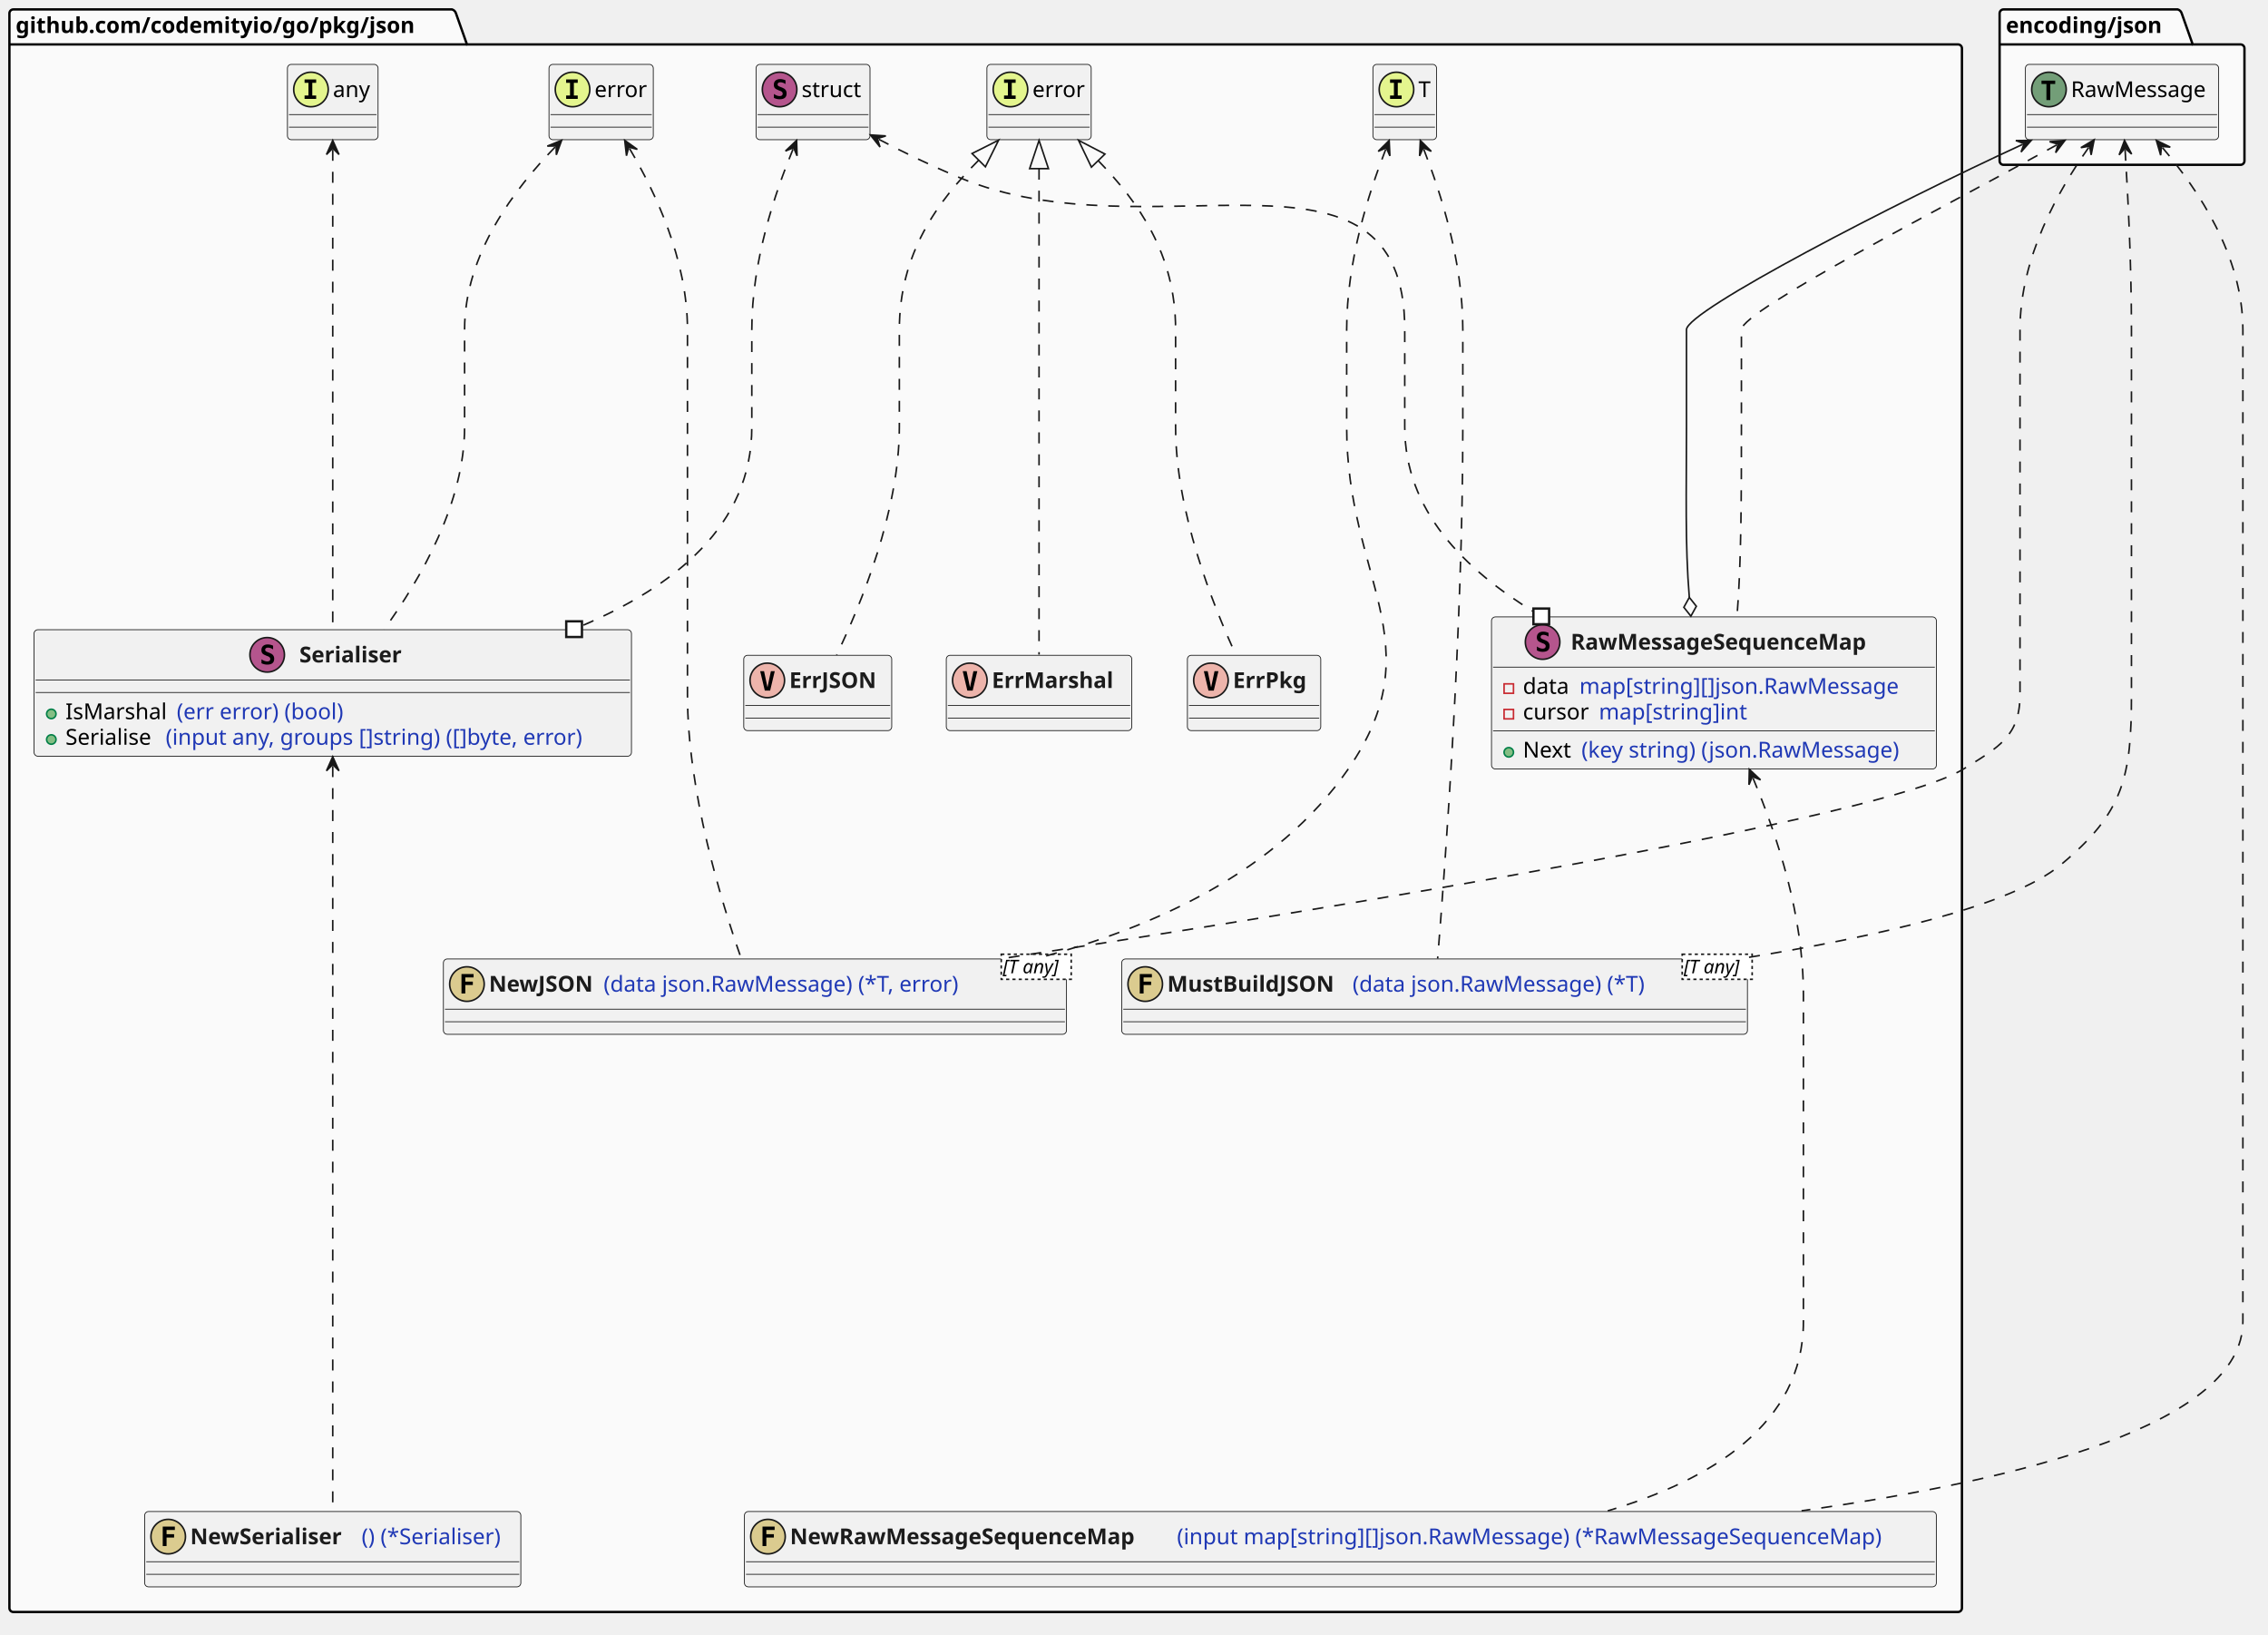
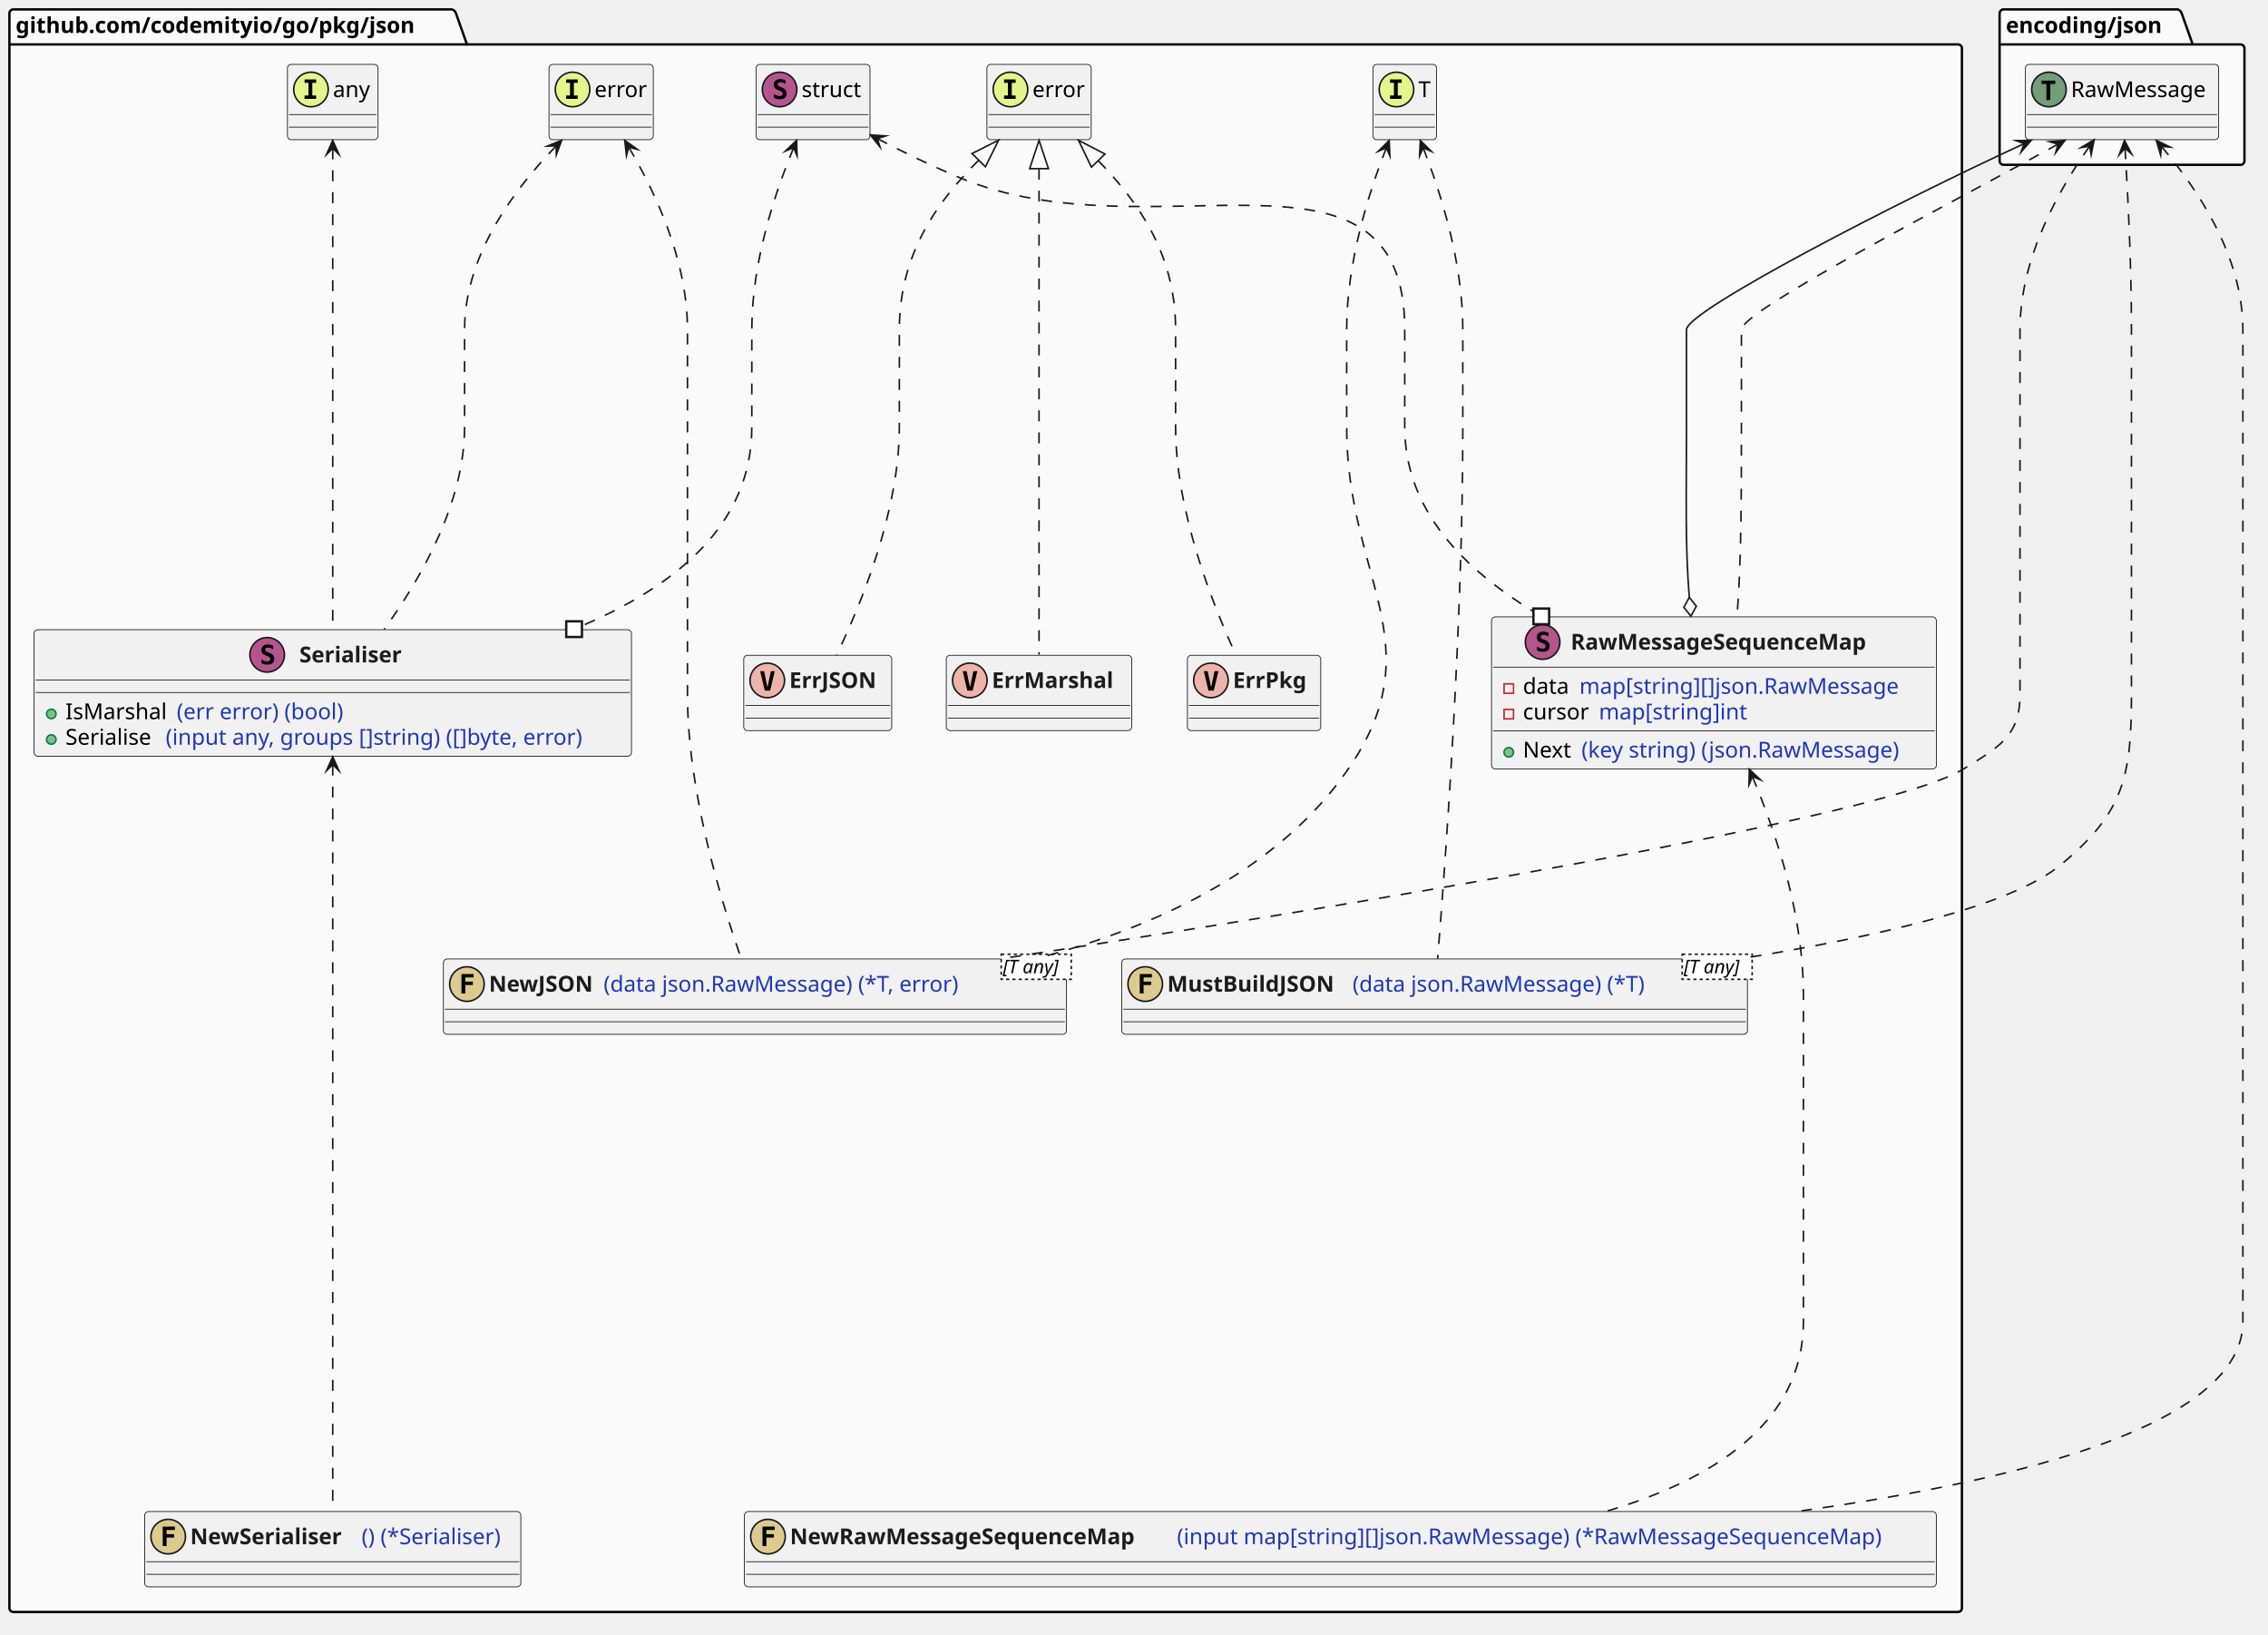
<svg xmlns="http://www.w3.org/2000/svg" contentStyleType="text/css" data-diagram-type="CLASS" height="1041px" preserveAspectRatio="none" style="width:1445px;height:1041px;background:#FFFFFF;" version="1.1" viewBox="0 0 1445 1041" width="1445px" zoomAndPan="magnify">
  <defs />
  <g>
-     <g class="cluster" data-qualified-name="github_com_codemityio_go_pkg_json" data-source-line="7" id="ent0002">
+     <g class="cluster" data-qualified-name="github_com_codemityio_go_pkg_json" data-source-line="7" id="ent0001">
      <path d="M8.5,6 L288.01,6 A3.75,3.75 0 0 1 290.51,8.5 L297.51,28.297 L1247.5,28.297 A2.5,2.5 0 0 1 1250,30.797 L1250,1024.39 A2.5,2.5 0 0 1 1247.5,1026.89 L8.5,1026.89 A2.5,2.5 0 0 1 6,1024.39 L6,8.5 A2.5,2.5 0 0 1 8.5,6" fill="#FAFAFA" style="stroke:#000000;stroke-width:1.5;" />
      <line style="stroke:#000000;stroke-width:1.5;" x1="6" x2="297.51" y1="28.297" y2="28.297" />
      <text fill="#000000" font-family="sans-serif" font-size="14" font-weight="700" lengthAdjust="spacing" textLength="278.51" x="10" y="20.995">github.com/codemityio/go/pkg/json</text>
    </g>
-     <g class="cluster" data-qualified-name="encoding_json" data-source-line="27" id="ent0013">
+     <g class="cluster" data-qualified-name="encoding_json" data-source-line="27" id="ent0012">
      <path d="M1276.5,6 L1387.518,6 A3.75,3.75 0 0 1 1390.018,8.5 L1397.018,28.297 L1427.5,28.297 A2.5,2.5 0 0 1 1430,30.797 L1430,102.5 A2.5,2.5 0 0 1 1427.5,105 L1276.5,105 A2.5,2.5 0 0 1 1274,102.5 L1274,8.5 A2.5,2.5 0 0 1 1276.5,6" fill="#FAFAFA" style="stroke:#000000;stroke-width:1.5;" />
      <line style="stroke:#000000;stroke-width:1.5;" x1="1274" x2="1397.018" y1="28.297" y2="28.297" />
      <text fill="#000000" font-family="sans-serif" font-size="14" font-weight="700" lengthAdjust="spacing" textLength="110.018" x="1278" y="20.995">encoding/json</text>
    </g>
-     <g class="entity" data-qualified-name="github_com_codemityio_go_pkg_json.github_com_codemityio_go_pkg_json_RawMessageSequenceMap" data-source-line="8" id="ent0003">
+     <g class="entity" data-qualified-name="github_com_codemityio_go_pkg_json.github_com_codemityio_go_pkg_json_RawMessageSequenceMap" data-source-line="8" id="ent0002">
      <rect fill="#F1F1F1" height="96.891" rx="2.5" ry="2.5" style="stroke:#181818;stroke-width:0.5;" width="283.441" x="950.28" y="393" />
      <ellipse cx="982.83" cy="409" fill="#B5558D" rx="11" ry="11" style="stroke:#181818;stroke-width:1;" />
      <path d="M982.315,409.562 Q980.455,408.859 979.799,408.094 Q979.159,407.312 979.159,406 Q979.159,404.312 980.237,403.344 Q981.315,402.375 983.19,402.375 Q984.049,402.375 984.893,402.578 Q985.752,402.766 986.596,403.156 L986.596,405.547 Q985.815,404.984 984.987,404.703 Q984.174,404.406 983.377,404.406 Q982.502,404.406 982.018,404.766 Q981.549,405.125 981.549,405.781 Q981.549,406.297 981.893,406.641 Q982.237,406.969 983.33,407.375 L984.393,407.781 Q985.877,408.328 986.58,409.234 Q987.299,410.141 987.299,411.516 Q987.299,413.391 986.19,414.312 Q985.08,415.234 982.83,415.234 Q981.909,415.234 980.987,415.016 Q980.065,414.797 979.205,414.375 L979.205,411.844 Q980.174,412.531 981.096,412.875 Q982.018,413.219 982.909,413.219 Q983.815,413.219 984.315,412.812 Q984.815,412.391 984.815,411.656 Q984.815,411.094 984.471,410.688 Q984.143,410.266 983.518,410.016 L982.315,409.562 Z " fill="#000000" />
      <text fill="#1C1C1C" font-family="sans-serif" font-size="14" font-weight="700" lengthAdjust="spacing" textLength="212.44" x="1000.731" y="413.847">RawMessageSequenceMap</text>
      <line style="stroke:#181818;stroke-width:0.5;" x1="951.28" x2="1232.721" y1="425" y2="425" />
      <g data-visibility-modifier="PRIVATE_FIELD">
        <rect fill="none" height="6" style="stroke:#C82930;stroke-width:1;" width="6" x="958.28" y="435.648" />
      </g>
      <text fill="#000000" font-family="sans-serif" font-size="14" lengthAdjust="spacing" textLength="31.534" x="970.28" y="441.995">data</text>
      <text fill="#1F38B5" font-family="sans-serif" font-size="14" lengthAdjust="spacing" textLength="217.328" x="1006.264" y="441.995">map[string][]json.RawMessage</text>
      <g data-visibility-modifier="PRIVATE_FIELD">
        <rect fill="none" height="6" style="stroke:#C82930;stroke-width:1;" width="6" x="958.28" y="451.945" />
      </g>
      <text fill="#000000" font-family="sans-serif" font-size="14" lengthAdjust="spacing" textLength="43.941" x="970.28" y="458.292">cursor</text>
      <text fill="#1F38B5" font-family="sans-serif" font-size="14" lengthAdjust="spacing" textLength="100.468" x="1018.672" y="458.292">map[string]int</text>
      <line style="stroke:#181818;stroke-width:0.5;" x1="951.28" x2="1232.721" y1="465.594" y2="465.594" />
      <g data-visibility-modifier="PUBLIC_METHOD">
        <ellipse cx="961.28" cy="479.242" fill="#84BE84" rx="3" ry="3" style="stroke:#038048;stroke-width:1;" />
      </g>
      <text fill="#000000" font-family="sans-serif" font-size="14" lengthAdjust="spacing" textLength="32.86" x="970.28" y="482.589">Next</text>
      <text fill="#1F38B5" font-family="sans-serif" font-size="14" lengthAdjust="spacing" textLength="220.131" x="1007.591" y="482.589">(key string) (json.RawMessage)</text>
    </g>
-     <g class="entity" data-qualified-name="github_com_codemityio_go_pkg_json.github_com_codemityio_go_pkg_json_Serialiser" data-source-line="13" id="ent0004">
+     <g class="entity" data-qualified-name="github_com_codemityio_go_pkg_json.github_com_codemityio_go_pkg_json_Serialiser" data-source-line="13" id="ent0003">
      <rect fill="#F1F1F1" height="80.594" rx="2.5" ry="2.5" style="stroke:#181818;stroke-width:0.5;" width="380.628" x="21.69" y="401.15" />
      <ellipse cx="170.225" cy="417.15" fill="#B5558D" rx="11" ry="11" style="stroke:#181818;stroke-width:1;" />
      <path d="M169.709,417.712 Q167.85,417.009 167.193,416.244 Q166.553,415.462 166.553,414.15 Q166.553,412.462 167.631,411.494 Q168.709,410.525 170.584,410.525 Q171.443,410.525 172.287,410.728 Q173.147,410.916 173.99,411.306 L173.99,413.697 Q173.209,413.134 172.381,412.853 Q171.568,412.556 170.772,412.556 Q169.897,412.556 169.412,412.916 Q168.943,413.275 168.943,413.931 Q168.943,414.447 169.287,414.791 Q169.631,415.119 170.725,415.525 L171.787,415.931 Q173.272,416.478 173.975,417.384 Q174.693,418.291 174.693,419.666 Q174.693,421.541 173.584,422.462 Q172.475,423.384 170.225,423.384 Q169.303,423.384 168.381,423.166 Q167.459,422.947 166.6,422.525 L166.6,419.994 Q167.568,420.681 168.49,421.025 Q169.412,421.369 170.303,421.369 Q171.209,421.369 171.709,420.962 Q172.209,420.541 172.209,419.806 Q172.209,419.244 171.865,418.837 Q171.537,418.416 170.912,418.166 L169.709,417.712 Z " fill="#000000" />
      <text fill="#1C1C1C" font-family="sans-serif" font-size="14" font-weight="700" lengthAdjust="spacing" textLength="75.059" x="190.725" y="421.997">Serialiser</text>
      <line style="stroke:#181818;stroke-width:0.5;" x1="22.69" x2="401.318" y1="433.15" y2="433.15" />
      <line style="stroke:#181818;stroke-width:0.5;" x1="22.69" x2="401.318" y1="441.15" y2="441.15" />
      <g data-visibility-modifier="PUBLIC_METHOD">
        <ellipse cx="32.69" cy="454.798" fill="#84BE84" rx="3" ry="3" style="stroke:#038048;stroke-width:1;" />
      </g>
      <text fill="#000000" font-family="sans-serif" font-size="14" lengthAdjust="spacing" textLength="66.473" x="41.69" y="458.145">IsMarshal</text>
      <text fill="#1F38B5" font-family="sans-serif" font-size="14" lengthAdjust="spacing" textLength="115.227" x="112.613" y="458.145">(err error) (bool)</text>
      <g data-visibility-modifier="PUBLIC_METHOD">
        <ellipse cx="32.69" cy="471.095" fill="#84BE84" rx="3" ry="3" style="stroke:#038048;stroke-width:1;" />
      </g>
      <text fill="#000000" font-family="sans-serif" font-size="14" lengthAdjust="spacing" textLength="59.411" x="41.69" y="474.442">Serialise</text>
      <text fill="#1F38B5" font-family="sans-serif" font-size="14" lengthAdjust="spacing" textLength="290.767" x="105.551" y="474.442">(input any, groups []string) ([]byte, error)</text>
    </g>
-     <g class="entity" data-qualified-name="github_com_codemityio_go_pkg_json.github_com_codemityio_go_pkg_json_ErrPkg" data-source-line="17" id="ent0005">
+     <g class="entity" data-qualified-name="github_com_codemityio_go_pkg_json.github_com_codemityio_go_pkg_json_ErrPkg" data-source-line="17" id="ent0004">
      <rect fill="#F1F1F1" height="48" rx="2.5" ry="2.5" style="stroke:#181818;stroke-width:0.5;" width="84.965" x="756.52" y="417.44" />
      <ellipse cx="771.52" cy="433.44" fill="#EDB4AB" rx="11" ry="11" style="stroke:#181818;stroke-width:1;" />
      <path d="M771.629,437.893 L773.817,427.549 L776.286,427.549 L773.332,439.94 L769.942,439.94 L766.989,427.549 L769.457,427.549 L771.629,437.893 Z " fill="#000000" />
      <text fill="#1C1C1C" font-family="sans-serif" font-size="14" font-weight="700" lengthAdjust="spacing" textLength="52.965" x="785.52" y="438.287">ErrPkg</text>
      <line style="stroke:#181818;stroke-width:0.5;" x1="757.52" x2="840.485" y1="449.44" y2="449.44" />
      <line style="stroke:#181818;stroke-width:0.5;" x1="757.52" x2="840.485" y1="457.44" y2="457.44" />
    </g>
-     <g class="entity" data-qualified-name="github_com_codemityio_go_pkg_json.github_com_codemityio_go_pkg_json_ErrJSON" data-source-line="18" id="ent0006">
+     <g class="entity" data-qualified-name="github_com_codemityio_go_pkg_json.github_com_codemityio_go_pkg_json_ErrJSON" data-source-line="18" id="ent0005">
      <rect fill="#F1F1F1" height="48" rx="2.5" ry="2.5" style="stroke:#181818;stroke-width:0.5;" width="94.282" x="473.86" y="417.44" />
      <ellipse cx="488.86" cy="433.44" fill="#EDB4AB" rx="11" ry="11" style="stroke:#181818;stroke-width:1;" />
      <path d="M488.969,437.893 L491.157,427.549 L493.626,427.549 L490.673,439.94 L487.282,439.94 L484.329,427.549 L486.798,427.549 L488.969,437.893 Z " fill="#000000" />
      <text fill="#1C1C1C" font-family="sans-serif" font-size="14" font-weight="700" lengthAdjust="spacing" textLength="62.282" x="502.86" y="438.287">ErrJSON</text>
      <line style="stroke:#181818;stroke-width:0.5;" x1="474.86" x2="567.142" y1="449.44" y2="449.44" />
      <line style="stroke:#181818;stroke-width:0.5;" x1="474.86" x2="567.142" y1="457.44" y2="457.44" />
    </g>
-     <g class="entity" data-qualified-name="github_com_codemityio_go_pkg_json.github_com_codemityio_go_pkg_json_ErrMarshal" data-source-line="19" id="ent0007">
+     <g class="entity" data-qualified-name="github_com_codemityio_go_pkg_json.github_com_codemityio_go_pkg_json_ErrMarshal" data-source-line="19" id="ent0006">
      <rect fill="#F1F1F1" height="48" rx="2.5" ry="2.5" style="stroke:#181818;stroke-width:0.5;" width="118.201" x="602.9" y="417.44" />
      <ellipse cx="617.9" cy="433.44" fill="#EDB4AB" rx="11" ry="11" style="stroke:#181818;stroke-width:1;" />
      <path d="M618.009,437.893 L620.197,427.549 L622.666,427.549 L619.712,439.94 L616.322,439.94 L613.369,427.549 L615.837,427.549 L618.009,437.893 Z " fill="#000000" />
      <text fill="#1C1C1C" font-family="sans-serif" font-size="14" font-weight="700" lengthAdjust="spacing" textLength="86.201" x="631.9" y="438.287">ErrMarshal</text>
      <line style="stroke:#181818;stroke-width:0.5;" x1="603.9" x2="720.101" y1="449.44" y2="449.44" />
      <line style="stroke:#181818;stroke-width:0.5;" x1="603.9" x2="720.101" y1="457.44" y2="457.44" />
    </g>
-     <g class="entity" data-qualified-name="github_com_codemityio_go_pkg_json.github_com_codemityio_go_pkg_json_MustBuildJSON" data-source-line="20" id="ent0008">
+     <g class="entity" data-qualified-name="github_com_codemityio_go_pkg_json.github_com_codemityio_go_pkg_json_MustBuildJSON" data-source-line="20" id="ent0007">
      <rect fill="#F1F1F1" height="48" rx="2.5" ry="2.5" style="stroke:#181818;stroke-width:0.5;" width="398.682" x="714.66" y="610.89" />
      <ellipse cx="729.66" cy="626.89" fill="#DBCB8F" rx="11" ry="11" style="stroke:#181818;stroke-width:1;" />
      <path d="M733.894,622.656 L728.613,622.656 L728.613,625.327 L733.41,625.327 L733.41,627.484 L728.613,627.484 L728.613,632.89 L726.176,632.89 L726.176,620.499 L733.894,620.499 L733.894,622.656 Z " fill="#000000" />
      <text fill="#1C1C1C" font-family="sans-serif" font-size="14" font-weight="700" lengthAdjust="spacing" textLength="118.091" x="743.66" y="631.737">MustBuildJSON</text>
      <text fill="#1F38B5" font-family="sans-serif" font-size="14" lengthAdjust="spacing" textLength="202.023" x="861.751" y="631.737">(data json.RawMessage) (*T)</text>
      <rect fill="#FFFFFF" height="15.969" style="stroke:#181818;stroke-width:1;stroke-dasharray:2,2;" width="44.568" x="1071.773" y="607.89" />
      <text fill="#000000" font-family="sans-serif" font-size="12" font-style="italic" lengthAdjust="spacing" textLength="42.568" x="1072.773" y="620.029">[T any]</text>
      <line style="stroke:#181818;stroke-width:0.5;" x1="715.66" x2="1112.342" y1="642.89" y2="642.89" />
      <line style="stroke:#181818;stroke-width:0.5;" x1="715.66" x2="1112.342" y1="650.89" y2="650.89" />
    </g>
-     <g class="entity" data-qualified-name="github_com_codemityio_go_pkg_json.github_com_codemityio_go_pkg_json_NewJSON" data-source-line="21" id="ent0009">
+     <g class="entity" data-qualified-name="github_com_codemityio_go_pkg_json.github_com_codemityio_go_pkg_json_NewJSON" data-source-line="21" id="ent0008">
      <rect fill="#F1F1F1" height="48" rx="2.5" ry="2.5" style="stroke:#181818;stroke-width:0.5;" width="396.993" x="282.5" y="610.89" />
      <ellipse cx="297.5" cy="626.89" fill="#DBCB8F" rx="11" ry="11" style="stroke:#181818;stroke-width:1;" />
      <path d="M301.734,622.656 L296.453,622.656 L296.453,625.327 L301.25,625.327 L301.25,627.484 L296.453,627.484 L296.453,632.89 L294.016,632.89 L294.016,620.499 L301.734,620.499 L301.734,622.656 Z " fill="#000000" />
      <text fill="#1C1C1C" font-family="sans-serif" font-size="14" font-weight="700" lengthAdjust="spacing" textLength="73.056" x="311.5" y="631.737">NewJSON</text>
      <text fill="#1F38B5" font-family="sans-serif" font-size="14" lengthAdjust="spacing" textLength="245.369" x="384.556" y="631.737">(data json.RawMessage) (*T, error)</text>
      <rect fill="#FFFFFF" height="15.969" style="stroke:#181818;stroke-width:1;stroke-dasharray:2,2;" width="44.568" x="637.925" y="607.89" />
      <text fill="#000000" font-family="sans-serif" font-size="12" font-style="italic" lengthAdjust="spacing" textLength="42.568" x="638.925" y="620.029">[T any]</text>
      <line style="stroke:#181818;stroke-width:0.5;" x1="283.5" x2="678.493" y1="642.89" y2="642.89" />
      <line style="stroke:#181818;stroke-width:0.5;" x1="283.5" x2="678.493" y1="650.89" y2="650.89" />
    </g>
-     <g class="entity" data-qualified-name="github_com_codemityio_go_pkg_json.github_com_codemityio_go_pkg_json_NewRawMessageSequenceMap" data-source-line="22" id="ent0010">
+     <g class="entity" data-qualified-name="github_com_codemityio_go_pkg_json.github_com_codemityio_go_pkg_json_NewRawMessageSequenceMap" data-source-line="22" id="ent0009">
      <rect fill="#F1F1F1" height="48" rx="2.5" ry="2.5" style="stroke:#181818;stroke-width:0.5;" width="759.392" x="474.3" y="962.89" />
      <ellipse cx="489.3" cy="978.89" fill="#DBCB8F" rx="11" ry="11" style="stroke:#181818;stroke-width:1;" />
      <path d="M493.534,974.656 L488.253,974.656 L488.253,977.327 L493.05,977.327 L493.05,979.484 L488.253,979.484 L488.253,984.89 L485.816,984.89 L485.816,972.499 L493.534,972.499 L493.534,974.656 Z " fill="#000000" />
      <text fill="#1C1C1C" font-family="sans-serif" font-size="14" font-weight="700" lengthAdjust="spacing" textLength="246.586" x="503.3" y="983.737">NewRawMessageSequenceMap</text>
      <text fill="#1F38B5" font-family="sans-serif" font-size="14" lengthAdjust="spacing" textLength="480.806" x="749.886" y="983.737">(input map[string][]json.RawMessage) (*RawMessageSequenceMap)</text>
      <line style="stroke:#181818;stroke-width:0.5;" x1="475.3" x2="1232.692" y1="994.89" y2="994.89" />
      <line style="stroke:#181818;stroke-width:0.5;" x1="475.3" x2="1232.692" y1="1002.89" y2="1002.89" />
    </g>
-     <g class="entity" data-qualified-name="github_com_codemityio_go_pkg_json.github_com_codemityio_go_pkg_json_NewSerialiser" data-source-line="23" id="ent0011">
+     <g class="entity" data-qualified-name="github_com_codemityio_go_pkg_json.github_com_codemityio_go_pkg_json_NewSerialiser" data-source-line="23" id="ent0010">
      <rect fill="#F1F1F1" height="48" rx="2.5" ry="2.5" style="stroke:#181818;stroke-width:0.5;" width="239.669" x="92.17" y="962.89" />
      <ellipse cx="107.17" cy="978.89" fill="#DBCB8F" rx="11" ry="11" style="stroke:#181818;stroke-width:1;" />
      <path d="M111.404,974.656 L106.123,974.656 L106.123,977.327 L110.92,977.327 L110.92,979.484 L106.123,979.484 L106.123,984.89 L103.686,984.89 L103.686,972.499 L111.404,972.499 L111.404,974.656 Z " fill="#000000" />
      <text fill="#1C1C1C" font-family="sans-serif" font-size="14" font-weight="700" lengthAdjust="spacing" textLength="109.204" x="121.17" y="983.737">NewSerialiser</text>
      <text fill="#1F38B5" font-family="sans-serif" font-size="14" lengthAdjust="spacing" textLength="98.465" x="230.374" y="983.737">() (*Serialiser)</text>
      <line style="stroke:#181818;stroke-width:0.5;" x1="93.17" x2="330.839" y1="994.89" y2="994.89" />
      <line style="stroke:#181818;stroke-width:0.5;" x1="93.17" x2="330.839" y1="1002.89" y2="1002.89" />
    </g>
-     <g class="entity" data-qualified-name="github_com_codemityio_go_pkg_json._struct" data-source-line="26" id="ent0012">
+     <g class="entity" data-qualified-name="github_com_codemityio_go_pkg_json._struct" data-source-line="26" id="ent0011">
      <rect fill="#F1F1F1" height="48" rx="2.5" ry="2.5" style="stroke:#181818;stroke-width:0.5;" width="72.599" x="481.7" y="41" />
      <ellipse cx="496.7" cy="57" fill="#B5558D" rx="11" ry="11" style="stroke:#181818;stroke-width:1;" />
      <path d="M496.184,57.562 Q494.325,56.859 493.669,56.094 Q493.028,55.312 493.028,54 Q493.028,52.312 494.106,51.344 Q495.184,50.375 497.059,50.375 Q497.919,50.375 498.762,50.578 Q499.622,50.766 500.466,51.156 L500.466,53.547 Q499.684,52.984 498.856,52.703 Q498.044,52.406 497.247,52.406 Q496.372,52.406 495.887,52.766 Q495.419,53.125 495.419,53.781 Q495.419,54.297 495.762,54.641 Q496.106,54.969 497.2,55.375 L498.262,55.781 Q499.747,56.328 500.45,57.234 Q501.169,58.141 501.169,59.516 Q501.169,61.391 500.059,62.312 Q498.95,63.234 496.7,63.234 Q495.778,63.234 494.856,63.016 Q493.934,62.797 493.075,62.375 L493.075,59.844 Q494.044,60.531 494.966,60.875 Q495.887,61.219 496.778,61.219 Q497.684,61.219 498.184,60.812 Q498.684,60.391 498.684,59.656 Q498.684,59.094 498.341,58.688 Q498.012,58.266 497.387,58.016 L496.184,57.562 Z " fill="#000000" />
      <text fill="#000000" font-family="sans-serif" font-size="14" lengthAdjust="spacing" textLength="40.599" x="510.7" y="61.847">struct</text>
      <line style="stroke:#181818;stroke-width:0.5;" x1="482.7" x2="553.299" y1="73" y2="73" />
      <line style="stroke:#181818;stroke-width:0.5;" x1="482.7" x2="553.299" y1="81" y2="81" />
    </g>
-     <g class="entity" data-qualified-name="github_com_codemityio_go_pkg_json._error" data-source-line="34" id="ent0015">
+     <g class="entity" data-qualified-name="github_com_codemityio_go_pkg_json._error" data-source-line="34" id="ent0014">
      <rect fill="#F1F1F1" height="48" rx="2.5" ry="2.5" style="stroke:#181818;stroke-width:0.5;" width="66.446" x="349.78" y="41" />
      <ellipse cx="364.78" cy="57" fill="#E4F58E" rx="11" ry="11" style="stroke:#181818;stroke-width:1;" />
      <path d="M360.702,52.766 L360.702,50.609 L368.092,50.609 L368.092,52.766 L365.624,52.766 L365.624,60.844 L368.092,60.844 L368.092,63 L360.702,63 L360.702,60.844 L363.171,60.844 L363.171,52.766 L360.702,52.766 Z " fill="#000000" />
      <text fill="#000000" font-family="sans-serif" font-size="14" lengthAdjust="spacing" textLength="34.446" x="378.78" y="61.847">error</text>
      <line style="stroke:#181818;stroke-width:0.5;" x1="350.78" x2="415.226" y1="73" y2="73" />
      <line style="stroke:#181818;stroke-width:0.5;" x1="350.78" x2="415.226" y1="81" y2="81" />
    </g>
-     <g class="entity" data-qualified-name="github_com_codemityio_go_pkg_json._any" data-source-line="35" id="ent0016">
+     <g class="entity" data-qualified-name="github_com_codemityio_go_pkg_json._any" data-source-line="35" id="ent0015">
      <rect fill="#F1F1F1" height="48" rx="2.5" ry="2.5" style="stroke:#181818;stroke-width:0.5;" width="57.737" x="183.13" y="41" />
      <ellipse cx="198.13" cy="57" fill="#E4F58E" rx="11" ry="11" style="stroke:#181818;stroke-width:1;" />
      <path d="M194.052,52.766 L194.052,50.609 L201.442,50.609 L201.442,52.766 L198.974,52.766 L198.974,60.844 L201.442,60.844 L201.442,63 L194.052,63 L194.052,60.844 L196.521,60.844 L196.521,52.766 L194.052,52.766 Z " fill="#000000" />
      <text fill="#000000" font-family="sans-serif" font-size="14" lengthAdjust="spacing" textLength="25.737" x="212.13" y="61.847">any</text>
      <line style="stroke:#181818;stroke-width:0.5;" x1="184.13" x2="239.867" y1="73" y2="73" />
      <line style="stroke:#181818;stroke-width:0.5;" x1="184.13" x2="239.867" y1="81" y2="81" />
    </g>
-     <g class="entity" data-qualified-name="github_com_codemityio_go_pkg_json.error" data-source-line="37" id="ent0017">
+     <g class="entity" data-qualified-name="github_com_codemityio_go_pkg_json.error" data-source-line="37" id="ent0016">
      <rect fill="#F1F1F1" height="48" rx="2.5" ry="2.5" style="stroke:#181818;stroke-width:0.5;" width="66.446" x="628.78" y="41" />
      <ellipse cx="643.78" cy="57" fill="#E4F58E" rx="11" ry="11" style="stroke:#181818;stroke-width:1;" />
      <path d="M639.702,52.766 L639.702,50.609 L647.092,50.609 L647.092,52.766 L644.624,52.766 L644.624,60.844 L647.092,60.844 L647.092,63 L639.702,63 L639.702,60.844 L642.171,60.844 L642.171,52.766 L639.702,52.766 Z " fill="#000000" />
      <text fill="#000000" font-family="sans-serif" font-size="14" lengthAdjust="spacing" textLength="34.446" x="657.78" y="61.847">error</text>
      <line style="stroke:#181818;stroke-width:0.5;" x1="629.78" x2="694.226" y1="73" y2="73" />
      <line style="stroke:#181818;stroke-width:0.5;" x1="629.78" x2="694.226" y1="81" y2="81" />
    </g>
-     <g class="entity" data-qualified-name="github_com_codemityio_go_pkg_json.github_com_codemityio_go_pkg_json_T" data-source-line="43" id="ent0018">
+     <g class="entity" data-qualified-name="github_com_codemityio_go_pkg_json.github_com_codemityio_go_pkg_json_T" data-source-line="43" id="ent0017">
      <rect fill="#F1F1F1" height="48" rx="2.5" ry="2.5" style="stroke:#181818;stroke-width:0.5;" width="40.552" x="874.72" y="41" />
      <ellipse cx="889.72" cy="57" fill="#E4F58E" rx="11" ry="11" style="stroke:#181818;stroke-width:1;" />
      <path d="M885.642,52.766 L885.642,50.609 L893.033,50.609 L893.033,52.766 L890.564,52.766 L890.564,60.844 L893.033,60.844 L893.033,63 L885.642,63 L885.642,60.844 L888.111,60.844 L888.111,52.766 L885.642,52.766 Z " fill="#000000" />
      <text fill="#000000" font-family="sans-serif" font-size="14" lengthAdjust="spacing" textLength="8.552" x="903.72" y="61.847">T</text>
      <line style="stroke:#181818;stroke-width:0.5;" x1="875.72" x2="914.272" y1="73" y2="73" />
      <line style="stroke:#181818;stroke-width:0.5;" x1="875.72" x2="914.272" y1="81" y2="81" />
    </g>
-     <g class="entity" data-qualified-name="encoding_json.encoding_json_RawMessage" data-source-line="28" id="ent0014">
+     <g class="entity" data-qualified-name="encoding_json.encoding_json_RawMessage" data-source-line="28" id="ent0013">
      <rect fill="#F1F1F1" height="48" rx="2.5" ry="2.5" style="stroke:#181818;stroke-width:0.5;" width="123.116" x="1290.44" y="41" />
      <ellipse cx="1305.44" cy="57" fill="#739E78" rx="11" ry="11" style="stroke:#181818;stroke-width:1;" />
      <path d="M1306.284,63.75 L1303.831,63.75 L1303.831,53.5 L1300.69,53.5 L1300.69,51.359 L1309.424,51.359 L1309.424,53.5 L1306.284,53.5 L1306.284,63.75 Z " fill="#000000" />
      <text fill="#000000" font-family="sans-serif" font-size="14" lengthAdjust="spacing" textLength="91.116" x="1319.44" y="61.847">RawMessage</text>
      <line style="stroke:#181818;stroke-width:0.5;" x1="1291.44" x2="1412.556" y1="73" y2="73" />
      <line style="stroke:#181818;stroke-width:0.5;" x1="1291.44" x2="1412.556" y1="81" y2="81" />
    </g>
-     <g class="link" data-entity-1="ent0012" data-entity-2="ent0003" data-link-type="dependency" data-source-line="54" id="lnk20">
-       <path codeLine="54" d="M559.867,88.731 C576.787,97.581 591.99,105 611,113 C733.93,164.76 895,76.62 895,210 C895,210 895,210 895,272 C895,325.1 932.596,362.43 977.716,390.05" fill="none" id="_struct-github_com_codemityio_go_pkg_json_RawMessageSequenceMap" style="stroke:#181818;stroke-width:1;stroke-dasharray:7,7;" />
-       <polygon fill="#181818" points="554.55,85.95,560.671,93.666,558.981,88.267,564.379,86.577,554.55,85.95" style="stroke:#181818;stroke-width:1;" />
+     <g class="link" data-entity-1="ent0011" data-entity-2="ent0002" data-link-type="dependency" data-source-line="54" id="lnk19">
+       <path codeLine="54" d="M558.981,88.267 C575.9,97.117 591.99,105 611,113 C733.93,164.76 895,76.62 895,210 C895,210 895,210 895,272 C895,325.1 932.596,362.43 977.716,390.05" fill="none" id="_struct-github_com_codemityio_go_pkg_json_RawMessageSequenceMap" style="stroke:#181818;stroke-width:1;stroke-dasharray:7,7;" />
+       <polygon fill="#181818" points="554.55,85.95,560.671,93.666,558.981,88.267,564.379,86.577,554.55,85.95" style="stroke:#181818;stroke-width:1;stroke-linejoin:miter;stroke-miterlimit:10;" />
      <rect fill="#FFFFFF" height="10" style="stroke:#181818;stroke-width:1.5;" width="10" x="976.98" y="387.66" />
    </g>
-     <g class="link" data-entity-1="ent0014" data-entity-2="ent0003" data-link-type="aggregation" data-source-line="55" id="lnk22">
-       <path codeLine="55" d="M1288.73,91.93 C1207.04,129.55 1074.5,197.97 1074.5,210 C1074.5,210 1074.5,210 1074.5,272 C1074.5,312.65 1073.506,346.861 1076.306,380.561" fill="none" id="encoding_json_RawMessage-github_com_codemityio_go_pkg_json_RawMessageSequenceMap" style="stroke:#181818;stroke-width:1;" />
-       <polygon fill="#181818" points="1294.18,89.42,1284.332,89.551,1289.638,91.511,1287.678,96.818,1294.18,89.42" style="stroke:#181818;stroke-width:1;" />
-       <polygon fill="none" points="1077.3,392.52,1080.79,386.209,1076.306,380.561,1072.817,386.872,1077.3,392.52" style="stroke:#181818;stroke-width:1;" />
-     </g>
-     <g class="link" data-entity-1="ent0014" data-entity-2="ent0003" data-link-type="dependency" data-source-line="56" id="lnk24">
-       <path codeLine="56" d="M1310.397,92.319 C1242.237,129.939 1109.5,197.97 1109.5,210 C1109.5,210 1109.5,210 1109.5,272 C1109.5,312.65 1109.5,358.82 1106.7,392.52" fill="none" id="encoding_json_RawMessage-backto-github_com_codemityio_go_pkg_json_RawMessageSequenceMap" style="stroke:#181818;stroke-width:1;stroke-dasharray:7,7;" />
-       <polygon fill="#181818" points="1315.65,89.42,1305.838,90.267,1311.273,91.836,1309.703,97.271,1315.65,89.42" style="stroke:#181818;stroke-width:1;" />
-     </g>
-     <g class="link" data-entity-1="ent0012" data-entity-2="ent0004" data-link-type="dependency" data-source-line="57" id="lnk26">
-       <path codeLine="57" d="M505.267,94.969 C493.717,123.039 479,166.23 479,210 C479,210 479,210 479,272 C479,335.03 429.717,373.454 370.367,398.834" fill="none" id="_struct-github_com_codemityio_go_pkg_json_Serialiser" style="stroke:#181818;stroke-width:1;stroke-dasharray:7,7;" />
-       <polygon fill="#181818" points="507.55,89.42,500.426,96.221,505.647,94.044,507.824,99.265,507.55,89.42" style="stroke:#181818;stroke-width:1;" />
+     <g class="link" data-entity-1="ent0013" data-entity-2="ent0002" data-link-type="aggregation" data-source-line="55" id="lnk21">
+       <path codeLine="55" d="M1289.638,91.511 C1207.948,129.131 1074.5,197.97 1074.5,210 C1074.5,210 1074.5,210 1074.5,272 C1074.5,312.65 1073.506,346.861 1076.306,380.561" fill="none" id="encoding_json_RawMessage-github_com_codemityio_go_pkg_json_RawMessageSequenceMap" style="stroke:#181818;stroke-width:1;" />
+       <polygon fill="#181818" points="1294.18,89.42,1284.332,89.551,1289.638,91.511,1287.678,96.818,1294.18,89.42" style="stroke:#181818;stroke-width:1;stroke-linejoin:miter;stroke-miterlimit:10;" />
+       <polygon fill="none" points="1077.3,392.52,1080.79,386.209,1076.306,380.561,1072.817,386.872,1077.3,392.52" style="stroke:#181818;stroke-width:1;stroke-linejoin:miter;stroke-miterlimit:10;" />
+     </g>
+     <g class="link" data-entity-1="ent0013" data-entity-2="ent0002" data-link-type="dependency" data-source-line="56" id="lnk23">
+       <path codeLine="56" d="M1311.273,91.836 C1243.112,129.456 1109.5,197.97 1109.5,210 C1109.5,210 1109.5,210 1109.5,272 C1109.5,312.65 1109.5,358.82 1106.7,392.52" fill="none" id="encoding_json_RawMessage-backto-github_com_codemityio_go_pkg_json_RawMessageSequenceMap" style="stroke:#181818;stroke-width:1;stroke-dasharray:7,7;" />
+       <polygon fill="#181818" points="1315.65,89.42,1305.838,90.267,1311.273,91.836,1309.703,97.271,1315.65,89.42" style="stroke:#181818;stroke-width:1;stroke-linejoin:miter;stroke-miterlimit:10;" />
+     </g>
+     <g class="link" data-entity-1="ent0011" data-entity-2="ent0003" data-link-type="dependency" data-source-line="57" id="lnk25">
+       <path codeLine="57" d="M505.647,94.044 C494.097,122.114 479,166.23 479,210 C479,210 479,210 479,272 C479,335.03 429.717,373.454 370.367,398.834" fill="none" id="_struct-github_com_codemityio_go_pkg_json_Serialiser" style="stroke:#181818;stroke-width:1;stroke-dasharray:7,7;" />
+       <polygon fill="#181818" points="507.55,89.42,500.426,96.221,505.647,94.044,507.824,99.265,507.55,89.42" style="stroke:#181818;stroke-width:1;stroke-linejoin:miter;stroke-miterlimit:10;" />
      <rect fill="#FFFFFF" height="10" style="stroke:#181818;stroke-width:1.5;" width="10" x="360.77" y="395.8" />
    </g>
-     <g class="link" data-entity-1="ent0015" data-entity-2="ent0004" data-link-type="dependency" data-source-line="58" id="lnk28">
-       <path codeLine="58" d="M353.666,93.69 C327.966,120.23 296,161.81 296,210 C296,210 296,210 296,272 C296,320.04 268.3,368.45 244.72,400.96" fill="none" id="_error-backto-github_com_codemityio_go_pkg_json_Serialiser" style="stroke:#181818;stroke-width:1;stroke-dasharray:7,7;" />
-       <polygon fill="#181818" points="357.84,89.38,348.706,93.063,354.362,92.972,354.453,98.628,357.84,89.38" style="stroke:#181818;stroke-width:1;" />
-     </g>
-     <g class="link" data-entity-1="ent0016" data-entity-2="ent0004" data-link-type="dependency" data-source-line="59" id="lnk30">
-       <path codeLine="59" d="M212,95.44 C212,123.94 212,167.5 212,210 C212,210 212,210 212,272 C212,316.16 212,366.83 212,400.96" fill="none" id="_any-backto-github_com_codemityio_go_pkg_json_Serialiser" style="stroke:#181818;stroke-width:1;stroke-dasharray:7,7;" />
-       <polygon fill="#181818" points="212,89.44,208,98.44,212,94.44,216,98.44,212,89.44" style="stroke:#181818;stroke-width:1;" />
-     </g>
-     <g class="link" data-entity-1="ent0017" data-entity-2="ent0005" data-link-type="extension" data-source-line="60" id="lnk32">
+     <g class="link" data-entity-1="ent0014" data-entity-2="ent0003" data-link-type="dependency" data-source-line="58" id="lnk27">
+       <path codeLine="58" d="M354.362,92.972 C328.662,119.512 296,161.81 296,210 C296,210 296,210 296,272 C296,320.04 268.3,368.45 244.72,400.96" fill="none" id="_error-backto-github_com_codemityio_go_pkg_json_Serialiser" style="stroke:#181818;stroke-width:1;stroke-dasharray:7,7;" />
+       <polygon fill="#181818" points="357.84,89.38,348.706,93.063,354.362,92.972,354.453,98.628,357.84,89.38" style="stroke:#181818;stroke-width:1;stroke-linejoin:miter;stroke-miterlimit:10;" />
+     </g>
+     <g class="link" data-entity-1="ent0015" data-entity-2="ent0003" data-link-type="dependency" data-source-line="59" id="lnk29">
+       <path codeLine="59" d="M212,94.44 C212,122.94 212,167.5 212,210 C212,210 212,210 212,272 C212,316.16 212,366.83 212,400.96" fill="none" id="_any-backto-github_com_codemityio_go_pkg_json_Serialiser" style="stroke:#181818;stroke-width:1;stroke-dasharray:7,7;" />
+       <polygon fill="#181818" points="212,89.44,208,98.44,212,94.44,216,98.44,212,89.44" style="stroke:#181818;stroke-width:1;stroke-linejoin:miter;stroke-miterlimit:10;" />
+     </g>
+     <g class="link" data-entity-1="ent0016" data-entity-2="ent0004" data-link-type="extension" data-source-line="60" id="lnk31">
      <path codeLine="60" d="M699.682,102.311 C725.382,128.851 749,161.81 749,210 C749,210 749,210 749,272 C749,325.69 772.63,385.17 787.4,417.11" fill="none" id="error-backto-github_com_codemityio_go_pkg_json_ErrPkg" style="stroke:#181818;stroke-width:1;stroke-dasharray:7,7;" />
-       <polygon fill="none" points="687.16,89.38,695.371,106.485,703.992,98.137,687.16,89.38" style="stroke:#181818;stroke-width:1;" />
-     </g>
-     <g class="link" data-entity-1="ent0017" data-entity-2="ent0006" data-link-type="extension" data-source-line="61" id="lnk34">
+       <polygon fill="none" points="687.16,89.38,695.371,106.485,703.992,98.137,687.16,89.38" style="stroke:#181818;stroke-width:1;stroke-linejoin:miter;stroke-miterlimit:10;" />
+     </g>
+     <g class="link" data-entity-1="ent0016" data-entity-2="ent0005" data-link-type="extension" data-source-line="61" id="lnk33">
      <path codeLine="61" d="M623.566,102.032 C597.276,128.462 573,161.51 573,210 C573,210 573,210 573,272 C573,325.87 548.42,385.28 533.06,417.16" fill="none" id="error-backto-github_com_codemityio_go_pkg_json_ErrJSON" style="stroke:#181818;stroke-width:1;stroke-dasharray:7,7;" />
-       <polygon fill="none" points="636.26,89.27,619.312,97.8,627.82,106.263,636.26,89.27" style="stroke:#181818;stroke-width:1;" />
-     </g>
-     <g class="link" data-entity-1="ent0017" data-entity-2="ent0007" data-link-type="extension" data-source-line="62" id="lnk36">
+       <polygon fill="none" points="636.26,89.27,619.312,97.8,627.82,106.263,636.26,89.27" style="stroke:#181818;stroke-width:1;stroke-linejoin:miter;stroke-miterlimit:10;" />
+     </g>
+     <g class="link" data-entity-1="ent0016" data-entity-2="ent0006" data-link-type="extension" data-source-line="62" id="lnk35">
      <path codeLine="62" d="M662,107.44 C662,135.94 662,167.5 662,210 C662,210 662,210 662,272 C662,323.76 662,384.47 662,417.01" fill="none" id="error-backto-github_com_codemityio_go_pkg_json_ErrMarshal" style="stroke:#181818;stroke-width:1;stroke-dasharray:7,7;" />
-       <polygon fill="none" points="662,89.44,656,107.44,668,107.44,662,89.44" style="stroke:#181818;stroke-width:1;" />
-     </g>
-     <g class="link" data-entity-1="ent0014" data-entity-2="ent0008" data-link-type="dependency" data-source-line="63" id="lnk38">
-       <path codeLine="63" d="M1353.952,95.418 C1355.722,123.909 1358,167.46 1358,210 C1358,210 1358,210 1358,442.44 C1358,494.63 1353.2,517.62 1313,550.89 C1281.11,577.28 1195.03,596.88 1110.95,610.39" fill="none" id="encoding_json_RawMessage-backto-github_com_codemityio_go_pkg_json_MustBuildJSON" style="stroke:#181818;stroke-width:1;stroke-dasharray:7,7;" />
-       <polygon fill="#181818" points="1353.58,89.43,1350.146,98.661,1353.89,94.42,1358.13,98.165,1353.58,89.43" style="stroke:#181818;stroke-width:1;" />
-     </g>
-     <g class="link" data-entity-1="ent0018" data-entity-2="ent0008" data-link-type="dependency" data-source-line="64" id="lnk40">
-       <path codeLine="64" d="M907.099,95.06 C918.059,123.18 932,166.38 932,210 C932,210 932,210 932,272 C932,400.01 920.63,553.18 915.96,610.62" fill="none" id="github_com_codemityio_go_pkg_json_T-backto-github_com_codemityio_go_pkg_json_MustBuildJSON" style="stroke:#181818;stroke-width:1;stroke-dasharray:7,7;" />
-       <polygon fill="#181818" points="904.92,89.47,904.461,99.308,906.736,94.129,911.915,96.403,904.92,89.47" style="stroke:#181818;stroke-width:1;" />
-     </g>
-     <g class="link" data-entity-1="ent0014" data-entity-2="ent0009" data-link-type="dependency" data-source-line="65" id="lnk42">
-       <path codeLine="65" d="M1330.782,93.913 C1311.532,121.203 1287,163.92 1287,210 C1287,210 1287,210 1287,442.44 C1287,468.91 1273.52,475.98 1251,489.89 C1199.69,521.58 849.83,578.49 639.76,610.45" fill="none" id="encoding_json_RawMessage-backto-github_com_codemityio_go_pkg_json_NewJSON" style="stroke:#181818;stroke-width:1;stroke-dasharray:7,7;" />
-       <polygon fill="#181818" points="1334.24,89.01,1325.784,94.059,1331.358,93.096,1332.321,98.67,1334.24,89.01" style="stroke:#181818;stroke-width:1;" />
-     </g>
-     <g class="link" data-entity-1="ent0018" data-entity-2="ent0009" data-link-type="dependency" data-source-line="66" id="lnk44">
-       <path codeLine="66" d="M882.901,95.06 C871.941,123.18 858,166.38 858,210 C858,210 858,210 858,272 C858,368.84 913.95,410.15 859,489.89 C813.97,555.23 735.04,590.95 660.92,610.46" fill="none" id="github_com_codemityio_go_pkg_json_T-backto-github_com_codemityio_go_pkg_json_NewJSON" style="stroke:#181818;stroke-width:1;stroke-dasharray:7,7;" />
-       <polygon fill="#181818" points="885.08,89.47,878.085,96.403,883.264,94.129,885.539,99.308,885.08,89.47" style="stroke:#181818;stroke-width:1;" />
-     </g>
-     <g class="link" data-entity-1="ent0015" data-entity-2="ent0009" data-link-type="dependency" data-source-line="67" id="lnk46">
-       <path codeLine="67" d="M401.073,94.581 C417.353,122.241 438,165.04 438,210 C438,210 438,210 438,442.44 C438,504.27 459.61,574.66 472.19,610.39" fill="none" id="_error-backto-github_com_codemityio_go_pkg_json_NewJSON" style="stroke:#181818;stroke-width:1;stroke-dasharray:7,7;" />
-       <polygon fill="#181818" points="398.03,89.41,399.148,99.195,400.566,93.719,406.042,95.137,398.03,89.41" style="stroke:#181818;stroke-width:1;" />
-     </g>
-     <g class="link" data-entity-1="ent0014" data-entity-2="ent0010" data-link-type="dependency" data-source-line="68" id="lnk48">
-       <path codeLine="68" d="M1377.733,94.013 C1400.493,120.943 1429,162.94 1429,210 C1429,210 1429,210 1429,841.89 C1429,906.79 1289.43,942.69 1147.82,962.42" fill="none" id="encoding_json_RawMessage-backto-github_com_codemityio_go_pkg_json_NewRawMessageSequenceMap" style="stroke:#181818;stroke-width:1;stroke-dasharray:7,7;" />
-       <polygon fill="#181818" points="1373.86,89.43,1376.614,98.886,1377.088,93.249,1382.725,93.722,1373.86,89.43" style="stroke:#181818;stroke-width:1;" />
-     </g>
-     <g class="link" data-entity-1="ent0003" data-entity-2="ent0010" data-link-type="dependency" data-source-line="69" id="lnk50">
-       <path codeLine="69" d="M1116.847,495.594 C1132.777,533.644 1149,583.26 1149,633.89 C1149,633.89 1149,633.89 1149,841.89 C1149,907.29 1089.73,942.99 1024.32,962.48" fill="none" id="github_com_codemityio_go_pkg_json_RawMessageSequenceMap-backto-github_com_codemityio_go_pkg_json_NewRawMessageSequenceMap" style="stroke:#181818;stroke-width:1;stroke-dasharray:7,7;" />
-       <polygon fill="#181818" points="1114.53,490.06,1114.316,499.906,1116.461,494.672,1121.695,496.817,1114.53,490.06" style="stroke:#181818;stroke-width:1;" />
-     </g>
-     <g class="link" data-entity-1="ent0004" data-entity-2="ent0011" data-link-type="dependency" data-source-line="70" id="lnk52">
-       <path codeLine="70" d="M212,488.04 C212,526.76 212,581.38 212,633.89 C212,633.89 212,633.89 212,841.89 C212,884.39 212,933.95 212,962.44" fill="none" id="github_com_codemityio_go_pkg_json_Serialiser-backto-github_com_codemityio_go_pkg_json_NewSerialiser" style="stroke:#181818;stroke-width:1;stroke-dasharray:7,7;" />
-       <polygon fill="#181818" points="212,482.04,208,491.04,212,487.04,216,491.04,212,482.04" style="stroke:#181818;stroke-width:1;" />
+       <polygon fill="none" points="662,89.44,656,107.44,668,107.44,662,89.44" style="stroke:#181818;stroke-width:1;stroke-linejoin:miter;stroke-miterlimit:10;" />
+     </g>
+     <g class="link" data-entity-1="ent0013" data-entity-2="ent0007" data-link-type="dependency" data-source-line="63" id="lnk37">
+       <path codeLine="63" d="M1353.89,94.42 C1355.66,122.91 1358,167.46 1358,210 C1358,210 1358,210 1358,442.44 C1358,494.63 1353.2,517.62 1313,550.89 C1281.11,577.28 1195.03,596.88 1110.95,610.39" fill="none" id="encoding_json_RawMessage-backto-github_com_codemityio_go_pkg_json_MustBuildJSON" style="stroke:#181818;stroke-width:1;stroke-dasharray:7,7;" />
+       <polygon fill="#181818" points="1353.58,89.43,1350.146,98.661,1353.89,94.42,1358.13,98.165,1353.58,89.43" style="stroke:#181818;stroke-width:1;stroke-linejoin:miter;stroke-miterlimit:10;" />
+     </g>
+     <g class="link" data-entity-1="ent0017" data-entity-2="ent0007" data-link-type="dependency" data-source-line="64" id="lnk39">
+       <path codeLine="64" d="M906.736,94.129 C917.696,122.249 932,166.38 932,210 C932,210 932,210 932,272 C932,400.01 920.63,553.18 915.96,610.62" fill="none" id="github_com_codemityio_go_pkg_json_T-backto-github_com_codemityio_go_pkg_json_MustBuildJSON" style="stroke:#181818;stroke-width:1;stroke-dasharray:7,7;" />
+       <polygon fill="#181818" points="904.92,89.47,904.461,99.308,906.736,94.129,911.915,96.403,904.92,89.47" style="stroke:#181818;stroke-width:1;stroke-linejoin:miter;stroke-miterlimit:10;" />
+     </g>
+     <g class="link" data-entity-1="ent0013" data-entity-2="ent0008" data-link-type="dependency" data-source-line="65" id="lnk41">
+       <path codeLine="65" d="M1331.358,93.096 C1312.108,120.386 1287,163.92 1287,210 C1287,210 1287,210 1287,442.44 C1287,468.91 1273.52,475.98 1251,489.89 C1199.69,521.58 849.83,578.49 639.76,610.45" fill="none" id="encoding_json_RawMessage-backto-github_com_codemityio_go_pkg_json_NewJSON" style="stroke:#181818;stroke-width:1;stroke-dasharray:7,7;" />
+       <polygon fill="#181818" points="1334.24,89.01,1325.784,94.059,1331.358,93.096,1332.321,98.67,1334.24,89.01" style="stroke:#181818;stroke-width:1;stroke-linejoin:miter;stroke-miterlimit:10;" />
+     </g>
+     <g class="link" data-entity-1="ent0017" data-entity-2="ent0008" data-link-type="dependency" data-source-line="66" id="lnk43">
+       <path codeLine="66" d="M883.264,94.129 C872.304,122.249 858,166.38 858,210 C858,210 858,210 858,272 C858,368.84 913.95,410.15 859,489.89 C813.97,555.23 735.04,590.95 660.92,610.46" fill="none" id="github_com_codemityio_go_pkg_json_T-backto-github_com_codemityio_go_pkg_json_NewJSON" style="stroke:#181818;stroke-width:1;stroke-dasharray:7,7;" />
+       <polygon fill="#181818" points="885.08,89.47,878.085,96.403,883.264,94.129,885.539,99.308,885.08,89.47" style="stroke:#181818;stroke-width:1;stroke-linejoin:miter;stroke-miterlimit:10;" />
+     </g>
+     <g class="link" data-entity-1="ent0014" data-entity-2="ent0008" data-link-type="dependency" data-source-line="67" id="lnk45">
+       <path codeLine="67" d="M400.566,93.719 C416.846,121.379 438,165.04 438,210 C438,210 438,210 438,442.44 C438,504.27 459.61,574.66 472.19,610.39" fill="none" id="_error-backto-github_com_codemityio_go_pkg_json_NewJSON" style="stroke:#181818;stroke-width:1;stroke-dasharray:7,7;" />
+       <polygon fill="#181818" points="398.03,89.41,399.148,99.195,400.566,93.719,406.042,95.137,398.03,89.41" style="stroke:#181818;stroke-width:1;stroke-linejoin:miter;stroke-miterlimit:10;" />
+     </g>
+     <g class="link" data-entity-1="ent0013" data-entity-2="ent0009" data-link-type="dependency" data-source-line="68" id="lnk47">
+       <path codeLine="68" d="M1377.088,93.249 C1399.848,120.179 1429,162.94 1429,210 C1429,210 1429,210 1429,841.89 C1429,906.79 1289.43,942.69 1147.82,962.42" fill="none" id="encoding_json_RawMessage-backto-github_com_codemityio_go_pkg_json_NewRawMessageSequenceMap" style="stroke:#181818;stroke-width:1;stroke-dasharray:7,7;" />
+       <polygon fill="#181818" points="1373.86,89.43,1376.614,98.886,1377.088,93.249,1382.725,93.722,1373.86,89.43" style="stroke:#181818;stroke-width:1;stroke-linejoin:miter;stroke-miterlimit:10;" />
+     </g>
+     <g class="link" data-entity-1="ent0002" data-entity-2="ent0009" data-link-type="dependency" data-source-line="69" id="lnk49">
+       <path codeLine="69" d="M1116.461,494.672 C1132.391,532.722 1149,583.26 1149,633.89 C1149,633.89 1149,633.89 1149,841.89 C1149,907.29 1089.73,942.99 1024.32,962.48" fill="none" id="github_com_codemityio_go_pkg_json_RawMessageSequenceMap-backto-github_com_codemityio_go_pkg_json_NewRawMessageSequenceMap" style="stroke:#181818;stroke-width:1;stroke-dasharray:7,7;" />
+       <polygon fill="#181818" points="1114.53,490.06,1114.316,499.906,1116.461,494.672,1121.695,496.817,1114.53,490.06" style="stroke:#181818;stroke-width:1;stroke-linejoin:miter;stroke-miterlimit:10;" />
+     </g>
+     <g class="link" data-entity-1="ent0003" data-entity-2="ent0010" data-link-type="dependency" data-source-line="70" id="lnk51">
+       <path codeLine="70" d="M212,487.04 C212,525.76 212,581.38 212,633.89 C212,633.89 212,633.89 212,841.89 C212,884.39 212,933.95 212,962.44" fill="none" id="github_com_codemityio_go_pkg_json_Serialiser-backto-github_com_codemityio_go_pkg_json_NewSerialiser" style="stroke:#181818;stroke-width:1;stroke-dasharray:7,7;" />
+       <polygon fill="#181818" points="212,482.04,208,491.04,212,487.04,216,491.04,212,482.04" style="stroke:#181818;stroke-width:1;stroke-linejoin:miter;stroke-miterlimit:10;" />
    </g>
  </g>
</svg>
